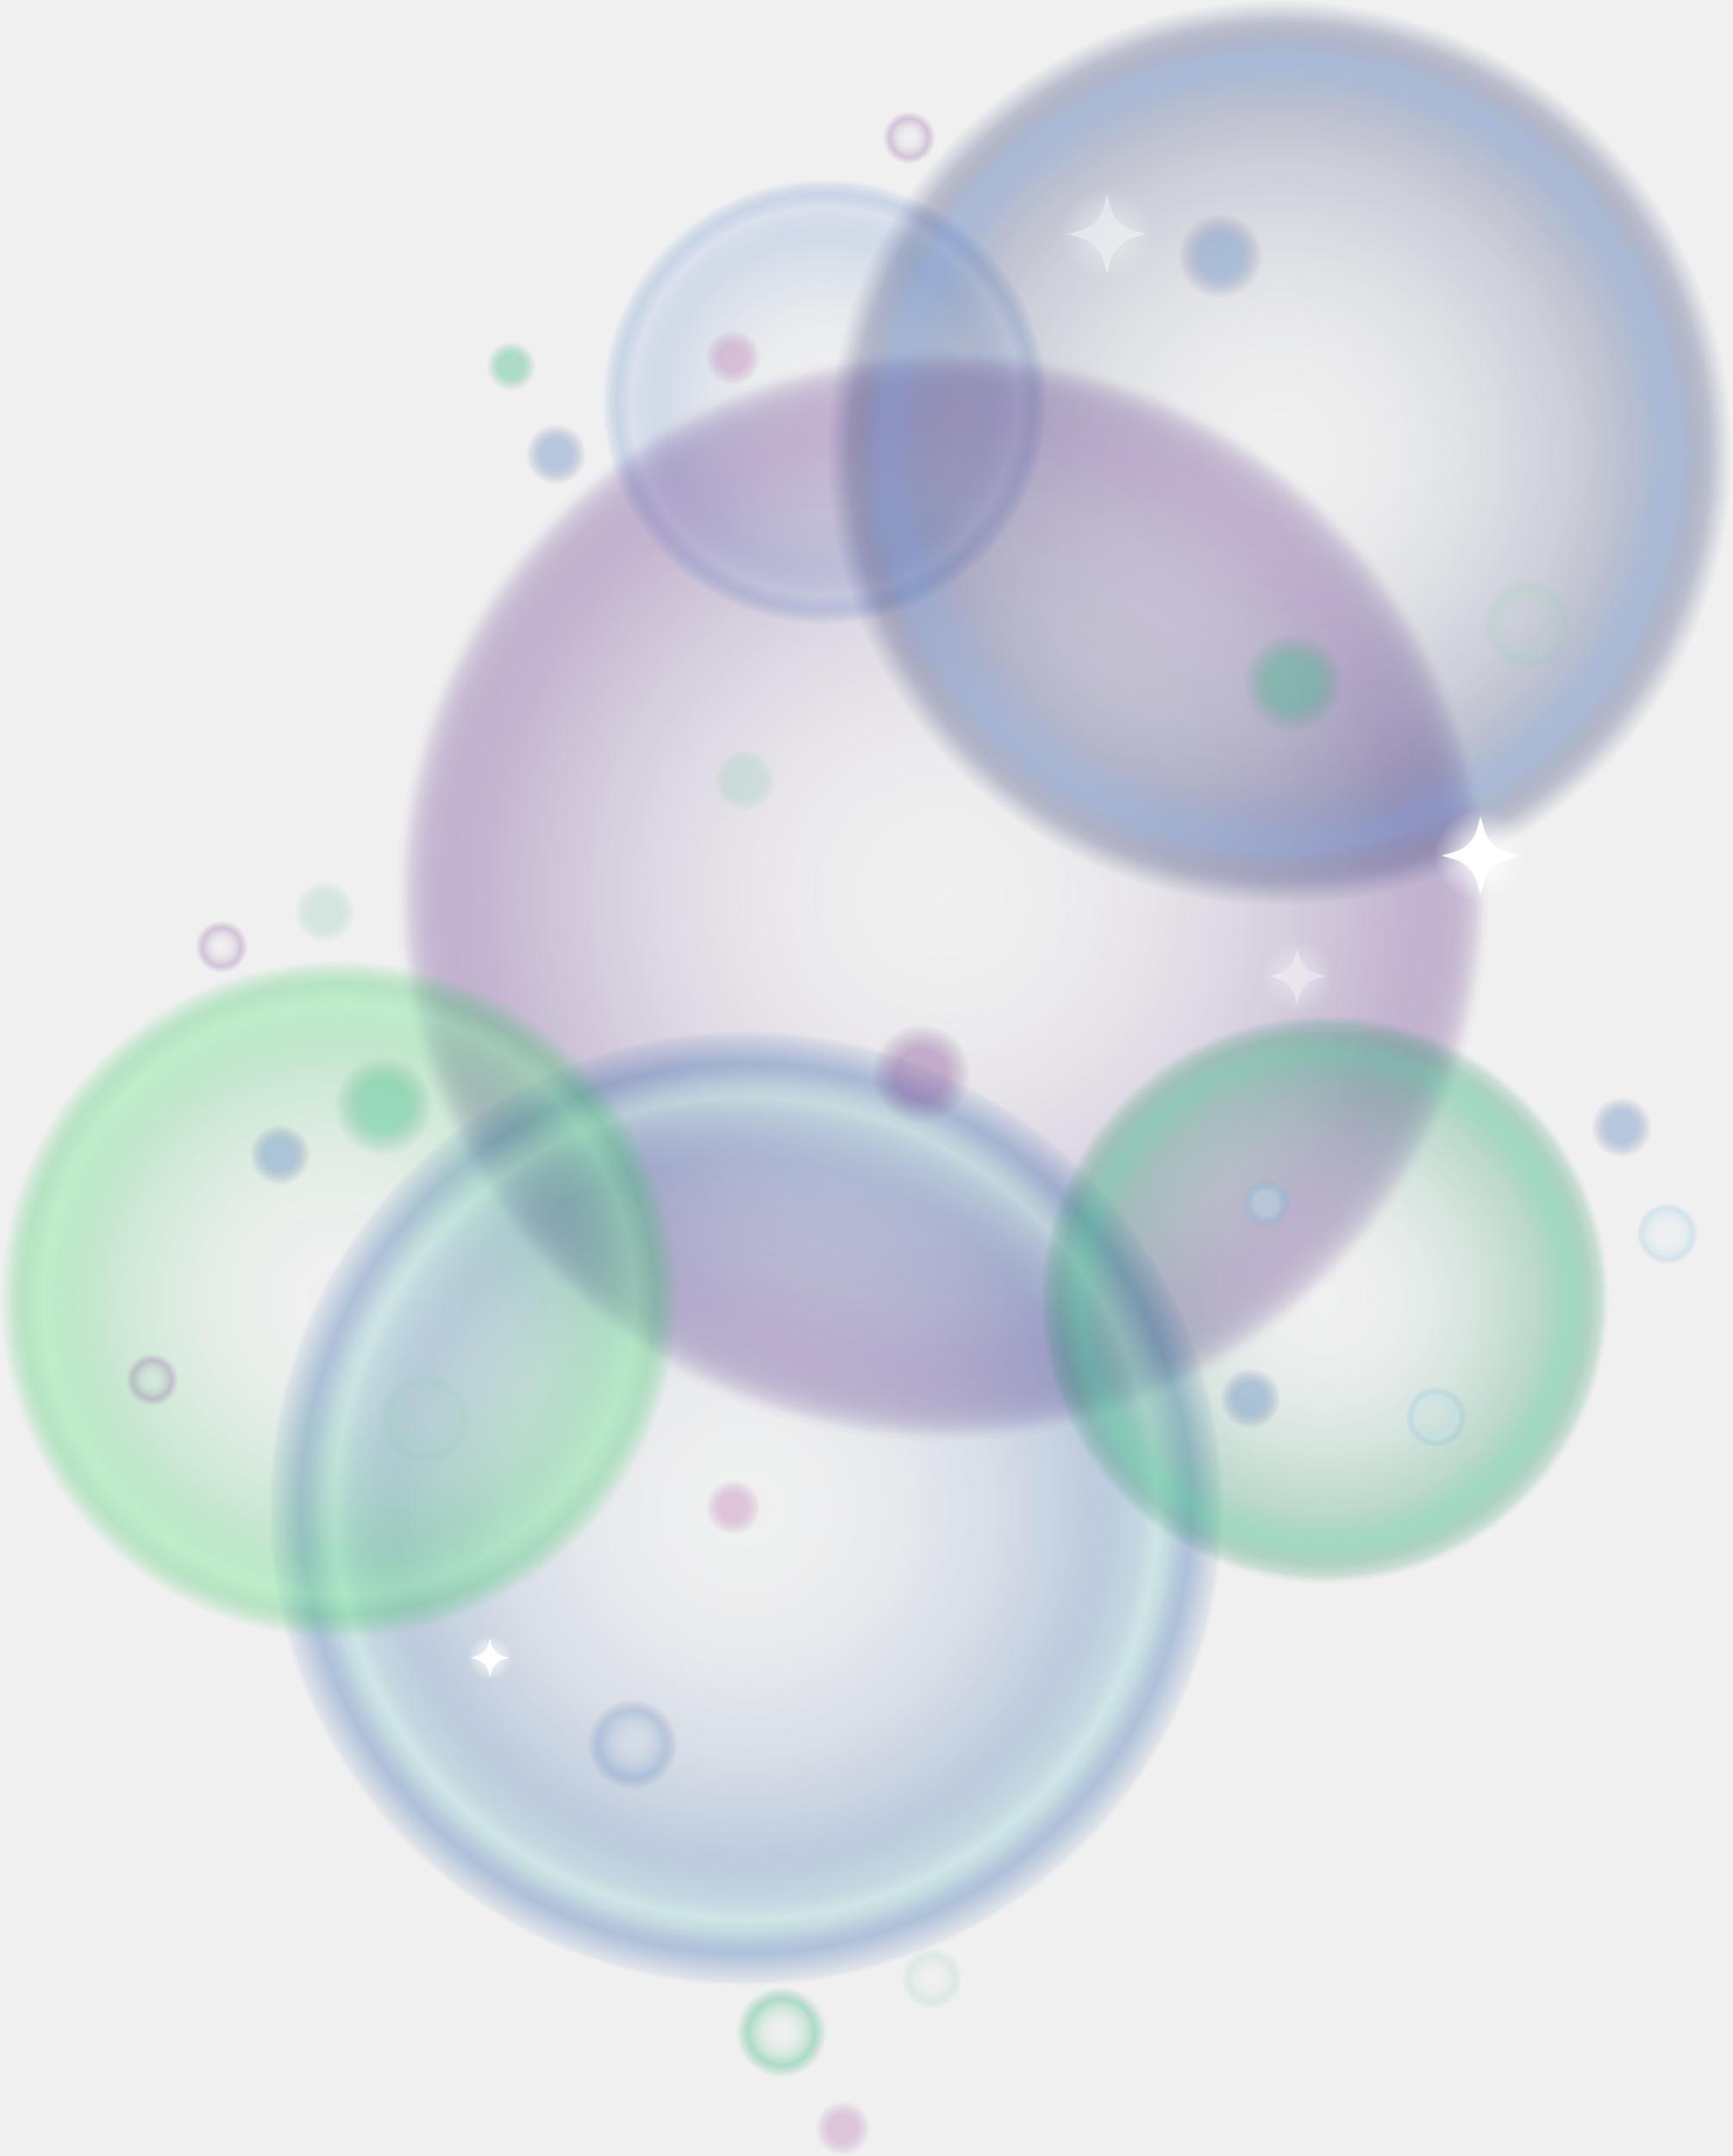
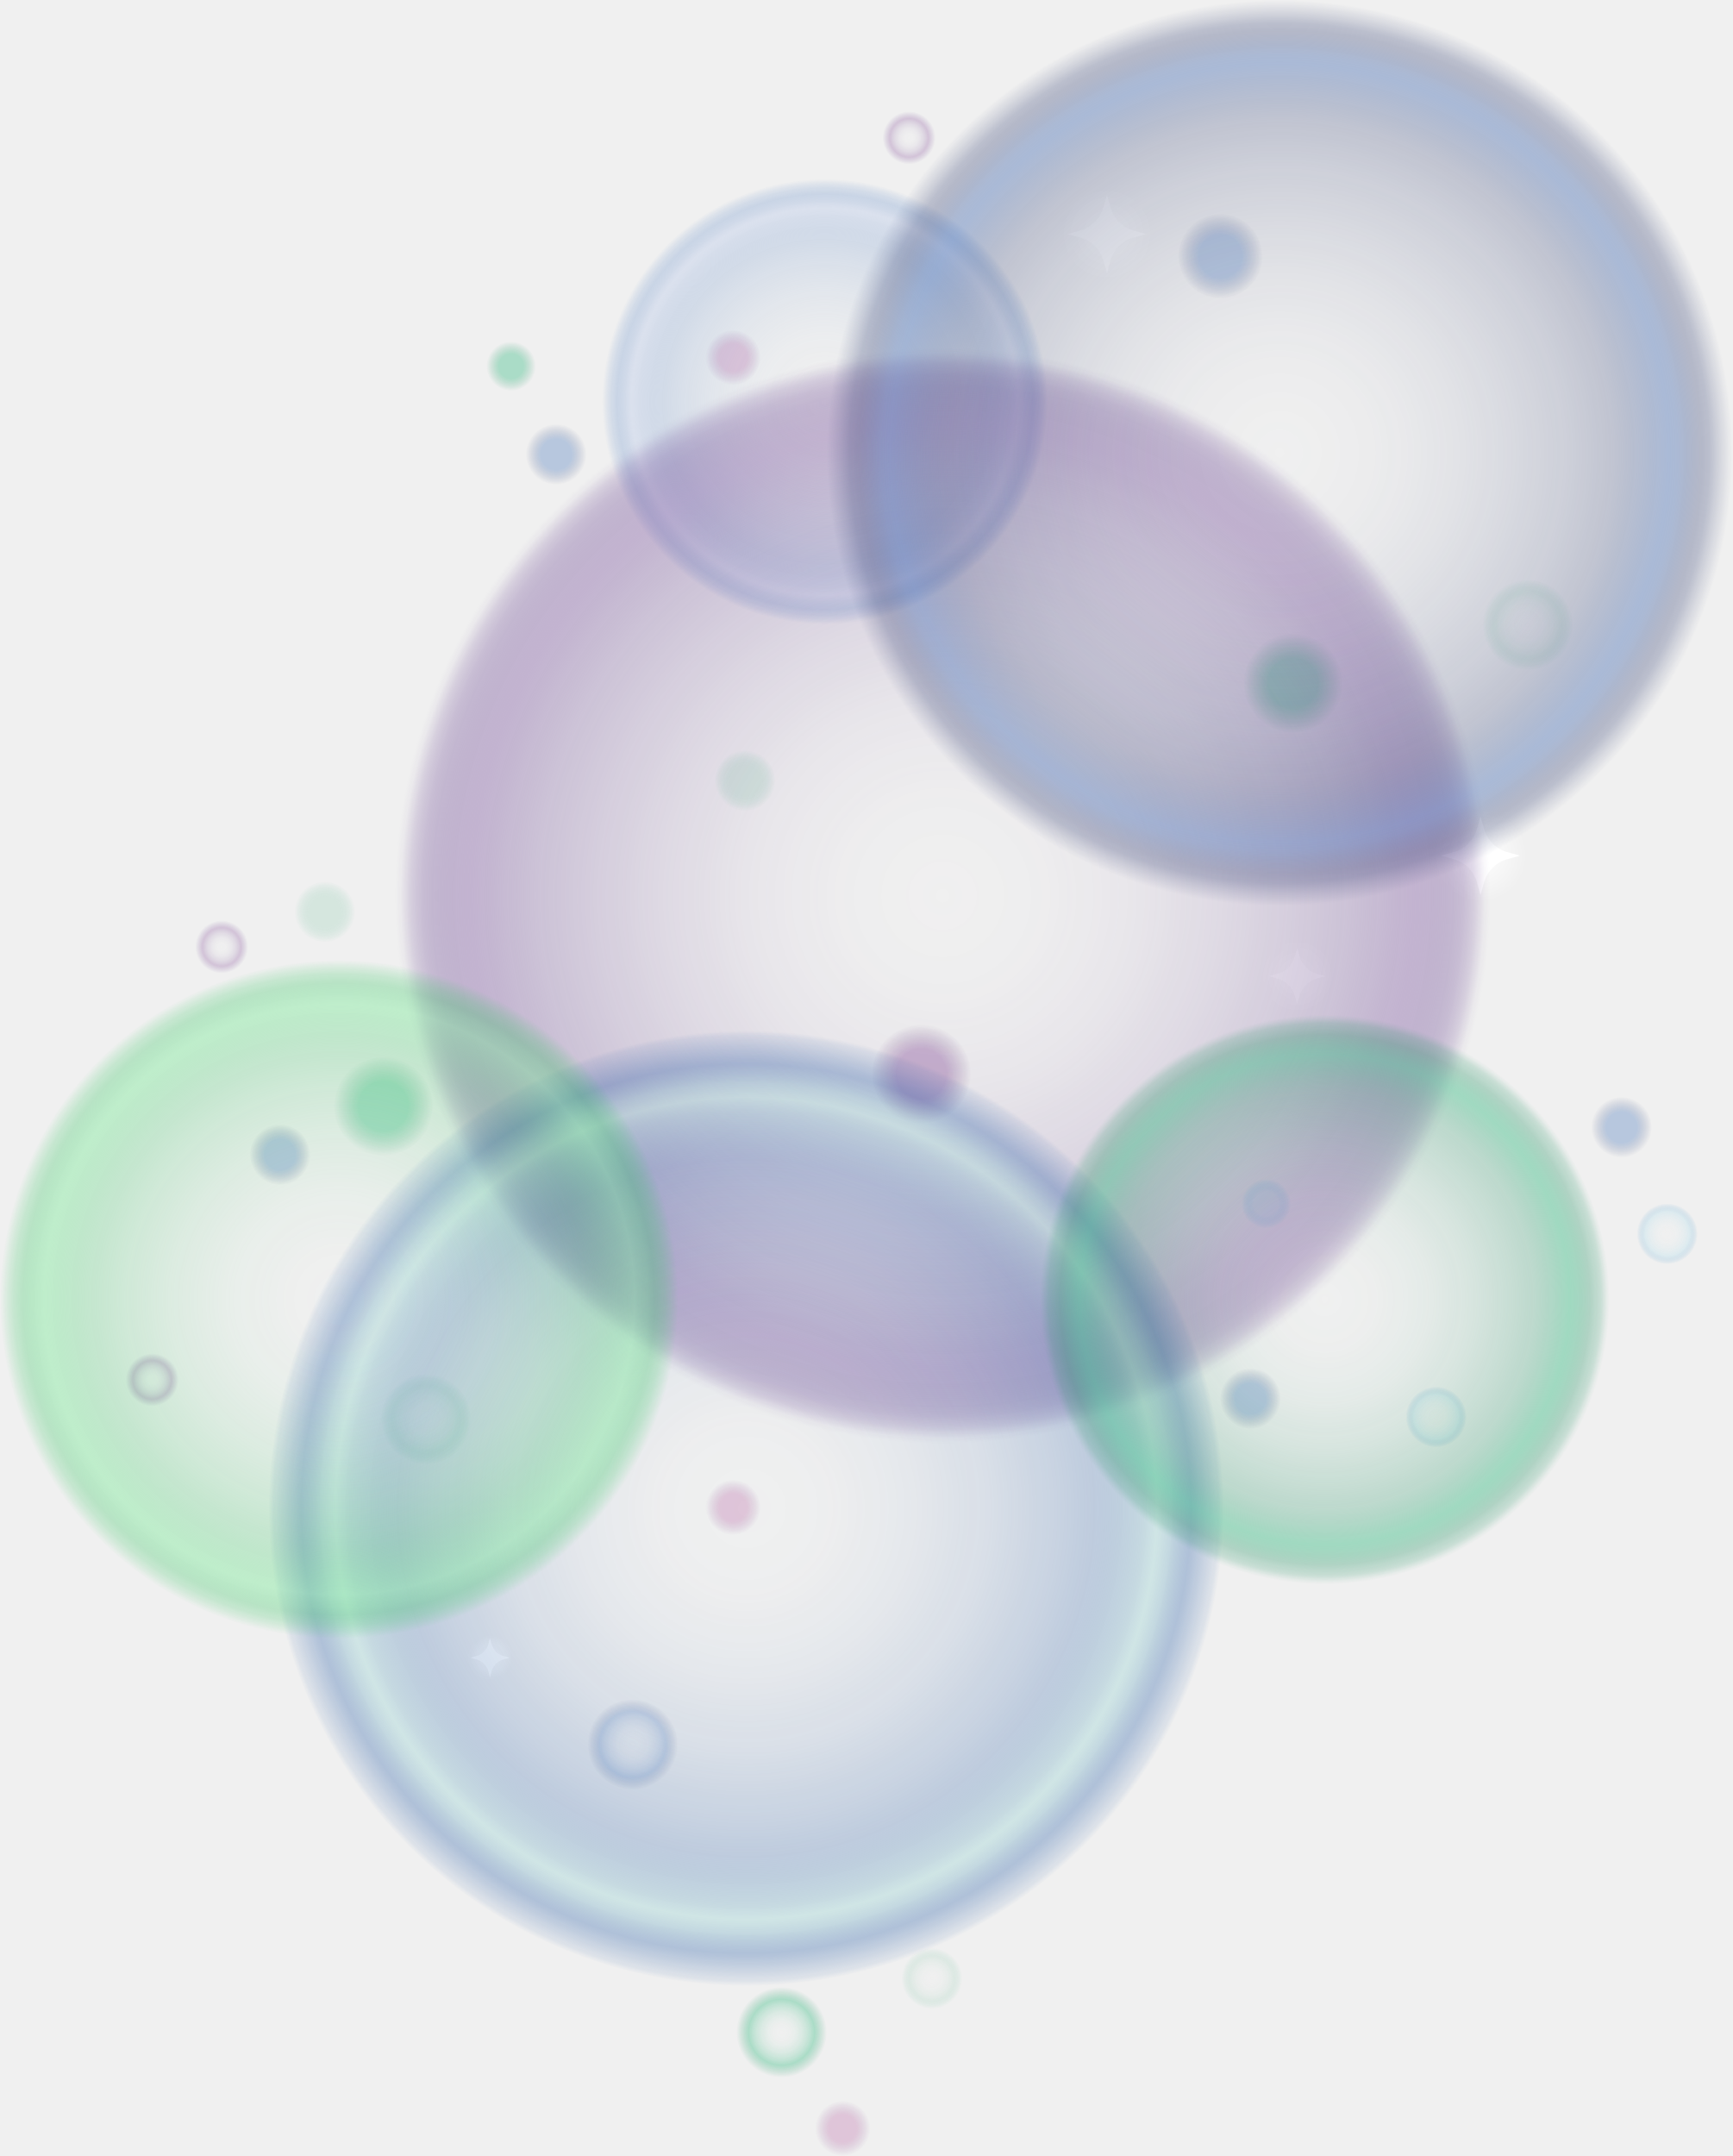
- <svg xmlns="http://www.w3.org/2000/svg" xmlns:xlink="http://www.w3.org/1999/xlink" id="Ebene_2" viewBox="0 0 1769.17 2201.2">
+ <svg xmlns="http://www.w3.org/2000/svg" xmlns:xlink="http://www.w3.org/1999/xlink" id="SiriusSystemNebula" viewBox="0 0 1769.17 2201.2">
  <defs>
-     <style>.cls-1{fill:url(#Unbenannter_Verlauf_81-3);}.cls-1,.cls-2,.cls-3,.cls-4,.cls-5,.cls-6,.cls-7,.cls-8,.cls-9,.cls-10{opacity:.25;}.cls-2{fill:url(#Unbenannter_Verlauf_81-2);}.cls-3{fill:url(#Unbenannter_Verlauf_57-3);}.cls-4{fill:url(#Unbenannter_Verlauf_57-2);}.cls-11{fill:url(#Unbenannter_Verlauf_14-4);}.cls-12{fill:url(#Unbenannter_Verlauf_14-2);}.cls-13{fill:url(#Unbenannter_Verlauf_14-3);}.cls-14{fill:url(#Unbenannter_Verlauf_36-2);}.cls-14,.cls-15,.cls-16,.cls-17,.cls-18,.cls-19,.cls-20,.cls-21,.cls-22,.cls-23,.cls-24,.cls-25,.cls-26,.cls-27,.cls-28{opacity:.35;}.cls-15{fill:url(#Unbenannter_Verlauf_36-3);}.cls-16{fill:url(#Unbenannter_Verlauf_52-2);}.cls-17{fill:url(#Unbenannter_Verlauf_52-4);}.cls-18{fill:url(#Unbenannter_Verlauf_52-3);}.cls-19{fill:url(#Unbenannter_Verlauf_52-5);}.cls-5{fill:url(#Unbenannter_Verlauf_81);}.cls-6{fill:url(#Unbenannter_Verlauf_57);}.cls-7{fill:url(#Unbenannter_Verlauf_59);}.cls-20{fill:url(#Unbenannter_Verlauf_36);}.cls-21{fill:url(#Unbenannter_Verlauf_48);}.cls-22{fill:url(#Unbenannter_Verlauf_52);}.cls-29{fill:url(#Unbenannter_Verlauf_12);}.cls-29,.cls-30,.cls-31,.cls-32,.cls-33,.cls-34,.cls-35{opacity:.5;}.cls-30{fill:url(#Unbenannter_Verlauf_29);}.cls-31{fill:url(#Unbenannter_Verlauf_20);}.cls-36{fill:#fff;}.cls-37{fill:url(#Unbenannter_Verlauf_14);}.cls-33{fill:url(#Unbenannter_Verlauf_122);}.cls-34{fill:url(#Unbenannter_Verlauf_111);}.cls-35{fill:url(#Unbenannter_Verlauf_493);}.cls-8{fill:url(#Unbenannter_Verlauf_361);}.cls-23{fill:url(#Unbenannter_Verlauf_350);}.cls-24{fill:url(#Unbenannter_Verlauf_127);}.cls-25{fill:url(#Unbenannter_Verlauf_578);}.cls-26{fill:url(#Unbenannter_Verlauf_571);}.cls-9{fill:url(#Unbenannter_Verlauf_361-2);}.cls-10{fill:url(#Unbenannter_Verlauf_361-3);}.cls-27{fill:url(#Unbenannter_Verlauf_350-2);}.cls-28{fill:url(#Unbenannter_Verlauf_578-2);}</style>
-     <radialGradient id="Unbenannter_Verlauf_20" cx="7718.14" cy="2600.04" fx="7718.14" fy="2600.04" r="227.39" gradientTransform="translate(8499.06 3185.92) rotate(-178.69)" gradientUnits="userSpaceOnUse">
+     <style>
+             .cls-sirius-nebula-1{fill:url(#sirius_nebula_Unbenannter_Verlauf_81-3);}
+             .cls-sirius-nebula-1,
+             .cls-sirius-nebula-2,
+             .cls-sirius-nebula-3,
+             .cls-sirius-nebula-4,
+             .cls-sirius-nebula-5,
+             .cls-sirius-nebula-6,
+             .cls-sirius-nebula-7,
+             .cls-sirius-nebula-8,
+             .cls-sirius-nebula-9,
+             .cls-sirius-nebula-10{opacity:.25;}
+             .cls-sirius-nebula-2{fill:url(#sirius_nebula_Unbenannter_Verlauf_81-2);}
+             .cls-sirius-nebula-3{fill:url(#sirius_nebula_Unbenannter_Verlauf_57-3);}
+             .cls-sirius-nebula-4{fill:url(#sirius_nebula_Unbenannter_Verlauf_57-2);}
+             .cls-sirius-nebula-11{fill:url(#sirius_nebula_Unbenannter_Verlauf_14-4);}
+             .cls-sirius-nebula-12{fill:url(#sirius_nebula_Unbenannter_Verlauf_14-2);}
+             .cls-sirius-nebula-13{fill:url(#sirius_nebula_Unbenannter_Verlauf_14-3);}
+             .cls-sirius-nebula-14{fill:url(#sirius_nebula_Unbenannter_Verlauf_36-2);}
+             .cls-sirius-nebula-14,
+             .cls-sirius-nebula-15,
+             .cls-sirius-nebula-16,
+             .cls-sirius-nebula-17,
+             .cls-sirius-nebula-18,
+             .cls-sirius-nebula-19,
+             .cls-sirius-nebula-20,
+             .cls-sirius-nebula-21,
+             .cls-sirius-nebula-22,
+             .cls-sirius-nebula-23,
+             .cls-sirius-nebula-24,
+             .cls-sirius-nebula-25,
+             .cls-sirius-nebula-26,
+             .cls-sirius-nebula-27,
+             .cls-sirius-nebula-28{opacity:.35;}
+             .cls-sirius-nebula-15{fill:url(#sirius_nebula_Unbenannter_Verlauf_36-3);}
+             .cls-sirius-nebula-16{fill:url(#sirius_nebula_Unbenannter_Verlauf_52-2);}
+             .cls-sirius-nebula-17{fill:url(#sirius_nebula_Unbenannter_Verlauf_52-4);}
+             .cls-sirius-nebula-18{fill:url(#sirius_nebula_Unbenannter_Verlauf_52-3);}
+             .cls-sirius-nebula-19{fill:url(#sirius_nebula_Unbenannter_Verlauf_52-5);}
+             .cls-sirius-nebula-5{fill:url(#sirius_nebula_Unbenannter_Verlauf_81);}
+             .cls-sirius-nebula-6{fill:url(#sirius_nebula_Unbenannter_Verlauf_57);}
+             .cls-sirius-nebula-7{fill:url(#sirius_nebula_Unbenannter_Verlauf_59);}
+             .cls-sirius-nebula-20{fill:url(#sirius_nebula_Unbenannter_Verlauf_36);}
+             .cls-sirius-nebula-21{fill:url(#sirius_nebula_Unbenannter_Verlauf_48);}
+             .cls-sirius-nebula-22{fill:url(#sirius_nebula_Unbenannter_Verlauf_52);}
+             .cls-sirius-nebula-29{fill:url(#sirius_nebula_Unbenannter_Verlauf_12);}
+             .cls-sirius-nebula-29,
+             .cls-sirius-nebula-30,
+             .cls-sirius-nebula-31,
+             .cls-sirius-nebula-32,
+             .cls-sirius-nebula-33,
+             .cls-sirius-nebula-34,
+             .cls-sirius-nebula-35{opacity:.5;}
+             .cls-sirius-nebula-30{fill:url(#sirius_nebula_Unbenannter_Verlauf_29);}
+             .cls-sirius-nebula-31{fill:url(#sirius_nebula_Unbenannter_Verlauf_20);}
+             .cls-sirius-nebula-36{fill:#fff;}
+             .cls-sirius-nebula-37{fill:url(#sirius_nebula_Unbenannter_Verlauf_14);}
+             .cls-sirius-nebula-33{fill:url(#sirius_nebula_Unbenannter_Verlauf_122);}
+             .cls-sirius-nebula-34{fill:url(#sirius_nebula_Unbenannter_Verlauf_111);}
+             .cls-sirius-nebula-35{fill:url(#sirius_nebula_Unbenannter_Verlauf_493);}
+             .cls-sirius-nebula-8{fill:url(#sirius_nebula_Unbenannter_Verlauf_361);}
+             .cls-sirius-nebula-23{fill:url(#sirius_nebula_Unbenannter_Verlauf_350);}
+             .cls-sirius-nebula-24{fill:url(#sirius_nebula_Unbenannter_Verlauf_127);}
+             .cls-sirius-nebula-25{fill:url(#sirius_nebula_Unbenannter_Verlauf_578);}
+             .cls-sirius-nebula-26{fill:url(#sirius_nebula_Unbenannter_Verlauf_571);}
+             .cls-sirius-nebula-9{fill:url(#sirius_nebula_Unbenannter_Verlauf_361-2);}
+             .cls-sirius-nebula-10{fill:url(#sirius_nebula_Unbenannter_Verlauf_361-3);}
+             .cls-sirius-nebula-27{fill:url(#sirius_nebula_Unbenannter_Verlauf_350-2);}
+             .cls-sirius-nebula-28{fill:url(#sirius_nebula_Unbenannter_Verlauf_578-2);}
+         </style>
+     <radialGradient id="sirius_nebula_Unbenannter_Verlauf_20" cx="7718.14" cy="2600.04" fx="7718.14" fy="2600.04" r="227.39" gradientTransform="translate(8499.06 3185.92) rotate(-178.69)" gradientUnits="userSpaceOnUse">
      <stop offset="0" stop-color="#6d94cd" stop-opacity="0" />
      <stop offset=".15" stop-color="#6d94cd" stop-opacity=".02" />
      <stop offset=".3" stop-color="#6d94cd" stop-opacity=".08" />
      <stop offset=".45" stop-color="#6d94cd" stop-opacity=".17" />
      <stop offset=".6" stop-color="#6d94cd" stop-opacity=".31" />
      <stop offset=".73" stop-color="#6d94cd" stop-opacity=".46" />
      <stop offset=".77" stop-color="#81a2d4" stop-opacity=".55" />
      <stop offset=".86" stop-color="#b6c7e8" stop-opacity=".78" />
      <stop offset=".87" stop-color="#bacaea" stop-opacity=".8" />
      <stop offset=".88" stop-color="#b1c3e6" stop-opacity=".78" />
      <stop offset=".9" stop-color="#98b2dd" stop-opacity=".71" />
      <stop offset=".93" stop-color="#7197ce" stop-opacity=".61" />
      <stop offset=".93" stop-color="#6d94cd" stop-opacity=".6" />
      <stop offset=".94" stop-color="#6d94cd" stop-opacity=".56" />
      <stop offset=".96" stop-color="#6d94cd" stop-opacity=".44" />
      <stop offset=".98" stop-color="#6d94cd" stop-opacity=".25" />
      <stop offset="1" stop-color="#6d94cd" stop-opacity="0" />
    </radialGradient>
-     <radialGradient id="Unbenannter_Verlauf_122" cx="7586.27" cy="2098.53" fx="7586.27" fy="2098.53" r="559.24" gradientTransform="translate(8499.06 3185.92) rotate(-178.69)" gradientUnits="userSpaceOnUse">
+     <radialGradient id="sirius_nebula_Unbenannter_Verlauf_122" cx="7586.27" cy="2098.53" fx="7586.27" fy="2098.53" r="559.24" gradientTransform="translate(8499.06 3185.92) rotate(-178.69)" gradientUnits="userSpaceOnUse">
      <stop offset="0" stop-color="#582f85" stop-opacity="0" />
      <stop offset=".19" stop-color="#582f85" stop-opacity=".03" />
      <stop offset=".37" stop-color="#582f85" stop-opacity=".12" />
      <stop offset=".55" stop-color="#582f85" stop-opacity=".27" />
      <stop offset=".73" stop-color="#582f85" stop-opacity=".46" />
      <stop offset=".79" stop-color="#673f8f" stop-opacity=".59" />
      <stop offset=".86" stop-color="#7e58a0" stop-opacity=".8" />
      <stop offset=".88" stop-color="#764f9a" stop-opacity=".76" />
      <stop offset=".92" stop-color="#61398b" stop-opacity=".65" />
      <stop offset=".93" stop-color="#582f85" stop-opacity=".6" />
      <stop offset=".95" stop-color="#582f85" stop-opacity=".53" />
      <stop offset=".97" stop-color="#582f85" stop-opacity=".36" />
      <stop offset=".99" stop-color="#582f85" stop-opacity=".07" />
      <stop offset="1" stop-color="#582f85" stop-opacity="0" />
    </radialGradient>
-     <radialGradient id="Unbenannter_Verlauf_111" cx="7252.71" cy="2558.33" fx="7252.71" fy="2558.33" r="462.44" gradientTransform="translate(8499.06 3185.92) rotate(-178.69)" gradientUnits="userSpaceOnUse">
+     <radialGradient id="sirius_nebula_Unbenannter_Verlauf_111" cx="7252.71" cy="2558.33" fx="7252.71" fy="2558.33" r="462.44" gradientTransform="translate(8499.06 3185.92) rotate(-178.69)" gradientUnits="userSpaceOnUse">
      <stop offset="0" stop-color="#26346b" stop-opacity="0" />
      <stop offset=".21" stop-color="#26346b" stop-opacity=".04" />
      <stop offset=".41" stop-color="#26346b" stop-opacity=".15" />
      <stop offset=".62" stop-color="#26346b" stop-opacity=".33" />
      <stop offset=".73" stop-color="#26346b" stop-opacity=".46" />
      <stop offset=".77" stop-color="#2d437e" stop-opacity=".56" />
      <stop offset=".86" stop-color="#4068b0" stop-opacity=".8" />
      <stop offset=".88" stop-color="#3c61a7" stop-opacity=".77" />
      <stop offset=".9" stop-color="#334f8f" stop-opacity=".71" />
      <stop offset=".93" stop-color="#26346b" stop-opacity=".6" />
      <stop offset=".95" stop-color="#26346b" stop-opacity=".52" />
      <stop offset=".97" stop-color="#26346b" stop-opacity=".3" />
      <stop offset="1" stop-color="#26346b" stop-opacity="0" />
    </radialGradient>
-     <radialGradient id="Unbenannter_Verlauf_493" cx="7198.07" cy="279.55" fx="7198.07" fy="279.55" r="487.77" gradientTransform="translate(6934.94 5252.6) rotate(-151.2)" gradientUnits="userSpaceOnUse">
+     <radialGradient id="sirius_nebula_Unbenannter_Verlauf_493" cx="7198.07" cy="279.55" fx="7198.07" fy="279.55" r="487.77" gradientTransform="translate(6934.94 5252.6) rotate(-151.2)" gradientUnits="userSpaceOnUse">
      <stop offset="0" stop-color="#1852a1" stop-opacity="0" />
      <stop offset=".17" stop-color="#1852a1" stop-opacity=".02" />
      <stop offset=".34" stop-color="#1852a1" stop-opacity=".1" />
      <stop offset=".51" stop-color="#1852a1" stop-opacity=".22" />
      <stop offset=".67" stop-color="#1852a1" stop-opacity=".39" />
      <stop offset=".73" stop-color="#1852a1" stop-opacity=".46" />
      <stop offset=".76" stop-color="#326cab" stop-opacity=".53" />
      <stop offset=".83" stop-color="#77aec5" stop-opacity=".7" />
      <stop offset=".86" stop-color="#9fd5d5" stop-opacity=".8" />
      <stop offset=".87" stop-color="#94cad0" stop-opacity=".78" />
      <stop offset=".89" stop-color="#76aec5" stop-opacity=".74" />
      <stop offset=".91" stop-color="#4780b3" stop-opacity=".67" />
      <stop offset=".93" stop-color="#1852a1" stop-opacity=".6" />
      <stop offset=".94" stop-color="#1852a1" stop-opacity=".55" />
      <stop offset=".96" stop-color="#1852a1" stop-opacity=".4" />
      <stop offset=".99" stop-color="#1852a1" stop-opacity=".16" />
      <stop offset="1" stop-color="#1852a1" stop-opacity="0" />
    </radialGradient>
-     <radialGradient id="Unbenannter_Verlauf_29" cx="713.27" cy="892.79" fx="713.27" fy="892.79" r="290.73" gradientTransform="translate(314.71 849.08) rotate(-26.67)" gradientUnits="userSpaceOnUse">
+     <radialGradient id="sirius_nebula_Unbenannter_Verlauf_29" cx="713.27" cy="892.79" fx="713.27" fy="892.79" r="290.73" gradientTransform="translate(314.71 849.08) rotate(-26.67)" gradientUnits="userSpaceOnUse">
      <stop offset="0" stop-color="#178e5b" stop-opacity="0" />
      <stop offset=".18" stop-color="#178e5b" stop-opacity=".03" />
      <stop offset=".36" stop-color="#178e5b" stop-opacity=".11" />
      <stop offset=".54" stop-color="#178e5b" stop-opacity=".25" />
      <stop offset=".71" stop-color="#178e5b" stop-opacity=".44" />
      <stop offset=".73" stop-color="#178e5b" stop-opacity=".46" />
      <stop offset=".78" stop-color="#1c9b65" stop-opacity=".57" />
      <stop offset=".86" stop-color="#29b77a" stop-opacity=".8" />
      <stop offset=".88" stop-color="#26b075" stop-opacity=".77" />
      <stop offset=".91" stop-color="#1e9f67" stop-opacity=".68" />
      <stop offset=".93" stop-color="#178e5b" stop-opacity=".6" />
      <stop offset=".94" stop-color="#178e5b" stop-opacity=".54" />
      <stop offset=".97" stop-color="#178e5b" stop-opacity=".37" />
      <stop offset=".99" stop-color="#178e5b" stop-opacity=".1" />
      <stop offset="1" stop-color="#178e5b" stop-opacity="0" />
    </radialGradient>
-     <radialGradient id="Unbenannter_Verlauf_12" cx="7369.28" cy="-293.94" fx="7369.28" fy="-293.94" r="346.41" gradientTransform="translate(6149.68 5878.02) rotate(-139.61)" gradientUnits="userSpaceOnUse">
+     <radialGradient id="sirius_nebula_Unbenannter_Verlauf_12" cx="7369.28" cy="-293.94" fx="7369.28" fy="-293.94" r="346.41" gradientTransform="translate(6149.68 5878.02) rotate(-139.61)" gradientUnits="userSpaceOnUse">
      <stop offset="0" stop-color="#32c65f" stop-opacity="0" />
      <stop offset=".15" stop-color="#32c65f" stop-opacity=".02" />
      <stop offset=".31" stop-color="#32c65f" stop-opacity=".08" />
      <stop offset=".46" stop-color="#32c65f" stop-opacity=".18" />
      <stop offset=".61" stop-color="#32c65f" stop-opacity=".32" />
      <stop offset=".73" stop-color="#32c65f" stop-opacity=".46" />
      <stop offset=".77" stop-color="#44cf6d" stop-opacity=".55" />
      <stop offset=".87" stop-color="#73e992" stop-opacity=".79" />
      <stop offset=".87" stop-color="#75ea94" stop-opacity=".8" />
      <stop offset=".88" stop-color="#6be48c" stop-opacity=".77" />
      <stop offset=".91" stop-color="#51d778" stop-opacity=".7" />
      <stop offset=".93" stop-color="#32c65f" stop-opacity=".6" />
      <stop offset=".94" stop-color="#32c65f" stop-opacity=".56" />
      <stop offset=".96" stop-color="#32c65f" stop-opacity=".44" />
      <stop offset=".98" stop-color="#32c65f" stop-opacity=".24" />
      <stop offset="1" stop-color="#32c65f" stop-opacity="0" />
    </radialGradient>
-     <radialGradient id="Unbenannter_Verlauf_14" cx="1324.72" cy="996.66" fx="1324.72" fy="996.66" r="37.19" gradientUnits="userSpaceOnUse">
+     <radialGradient id="sirius_nebula_Unbenannter_Verlauf_14" cx="1324.72" cy="996.66" fx="1324.72" fy="996.66" r="37.19" gradientUnits="userSpaceOnUse">
      <stop offset="0" stop-color="#fcea0d" />
      <stop offset="0" stop-color="#fff" stop-opacity=".94" />
      <stop offset="1" stop-color="#fff" stop-opacity="0" />
    </radialGradient>
-     <radialGradient id="Unbenannter_Verlauf_14-2" cx="500.37" cy="1692.49" fx="500.37" fy="1692.49" r="22.99" xlink:href="#Unbenannter_Verlauf_14" />
-     <radialGradient id="Unbenannter_Verlauf_14-3" cx="1511.95" cy="873.59" fx="1511.95" fy="873.59" r="47.17" xlink:href="#Unbenannter_Verlauf_14" />
-     <radialGradient id="Unbenannter_Verlauf_14-4" cx="1130.46" cy="238.98" fx="1130.46" fy="238.98" r="47.17" xlink:href="#Unbenannter_Verlauf_14" />
-     <radialGradient id="Unbenannter_Verlauf_127" cx="940.88" cy="1096.4" fx="940.88" fy="1096.4" r="50.82" gradientUnits="userSpaceOnUse">
+     <radialGradient id="sirius_nebula_Unbenannter_Verlauf_14-2" cx="500.37" cy="1692.49" fx="500.37" fy="1692.49" r="22.99" xlink:href="#sirius_nebula_Unbenannter_Verlauf_14" />
+     <radialGradient id="sirius_nebula_Unbenannter_Verlauf_14-3" cx="1511.95" cy="873.59" fx="1511.95" fy="873.59" r="47.17" xlink:href="#sirius_nebula_Unbenannter_Verlauf_14" />
+     <radialGradient id="sirius_nebula_Unbenannter_Verlauf_14-4" cx="1130.46" cy="238.98" fx="1130.46" fy="238.98" r="47.17" xlink:href="#sirius_nebula_Unbenannter_Verlauf_14" />
+     <radialGradient id="sirius_nebula_Unbenannter_Verlauf_127" cx="940.88" cy="1096.4" fx="940.88" fy="1096.4" r="50.82" gradientUnits="userSpaceOnUse">
      <stop offset=".5" stop-color="#7a3b8f" />
      <stop offset=".88" stop-color="#592a70" stop-opacity=".25" />
      <stop offset="1" stop-color="#4f2566" stop-opacity="0" />
    </radialGradient>
-     <radialGradient id="Unbenannter_Verlauf_81" cx="860.6" cy="2173.03" fx="860.6" fy="2173.03" r="28.17" gradientUnits="userSpaceOnUse">
+     <radialGradient id="sirius_nebula_Unbenannter_Verlauf_81" cx="860.6" cy="2173.03" fx="860.6" fy="2173.03" r="28.17" gradientUnits="userSpaceOnUse">
      <stop offset=".5" stop-color="#ac4492" />
      <stop offset=".82" stop-color="#833084" stop-opacity=".38" />
      <stop offset="1" stop-color="#6b247d" stop-opacity="0" />
    </radialGradient>
-     <radialGradient id="Unbenannter_Verlauf_81-2" cx="748.6" cy="365.03" fx="748.6" fy="365.03" xlink:href="#Unbenannter_Verlauf_81" />
-     <radialGradient id="Unbenannter_Verlauf_81-3" cx="748.6" cy="1539.03" fx="748.6" fy="1539.03" xlink:href="#Unbenannter_Verlauf_81" />
-     <radialGradient id="Unbenannter_Verlauf_57" cx="226.38" cy="966.73" fx="226.38" fy="966.73" r="27" gradientUnits="userSpaceOnUse">
+     <radialGradient id="sirius_nebula_Unbenannter_Verlauf_81-2" cx="748.6" cy="365.03" fx="748.6" fy="365.03" xlink:href="#sirius_nebula_Unbenannter_Verlauf_81" />
+     <radialGradient id="sirius_nebula_Unbenannter_Verlauf_81-3" cx="748.6" cy="1539.03" fx="748.6" fy="1539.03" xlink:href="#sirius_nebula_Unbenannter_Verlauf_81" />
+     <radialGradient id="sirius_nebula_Unbenannter_Verlauf_57" cx="226.38" cy="966.73" fx="226.38" fy="966.73" r="27" gradientUnits="userSpaceOnUse">
      <stop offset="0" stop-color="#582f85" stop-opacity="0" />
      <stop offset=".15" stop-color="#582f85" stop-opacity=".02" />
      <stop offset=".27" stop-color="#5b3085" stop-opacity=".09" />
      <stop offset=".38" stop-color="#5f3187" stop-opacity=".21" />
      <stop offset=".49" stop-color="#643388" stop-opacity=".38" />
      <stop offset=".59" stop-color="#6c368a" stop-opacity=".6" />
      <stop offset=".68" stop-color="#75398d" stop-opacity=".86" />
      <stop offset=".73" stop-color="#7a3b8f" />
      <stop offset="1" stop-color="#582f85" stop-opacity="0" />
    </radialGradient>
-     <radialGradient id="Unbenannter_Verlauf_57-2" cx="928.38" cy="140.73" fx="928.38" fy="140.73" xlink:href="#Unbenannter_Verlauf_57" />
-     <radialGradient id="Unbenannter_Verlauf_57-3" cx="155.38" cy="1408.73" fx="155.38" fy="1408.73" xlink:href="#Unbenannter_Verlauf_57" />
-     <radialGradient id="Unbenannter_Verlauf_48" cx="798.18" cy="2074.91" fx="798.18" fy="2074.91" r="46.21" gradientUnits="userSpaceOnUse">
+     <radialGradient id="sirius_nebula_Unbenannter_Verlauf_57-2" cx="928.38" cy="140.73" fx="928.38" fy="140.73" xlink:href="#sirius_nebula_Unbenannter_Verlauf_57" />
+     <radialGradient id="sirius_nebula_Unbenannter_Verlauf_57-3" cx="155.38" cy="1408.73" fx="155.38" fy="1408.73" xlink:href="#sirius_nebula_Unbenannter_Verlauf_57" />
+     <radialGradient id="sirius_nebula_Unbenannter_Verlauf_48" cx="798.18" cy="2074.91" fx="798.18" fy="2074.91" r="46.21" gradientUnits="userSpaceOnUse">
      <stop offset="0" stop-color="#29b77a" stop-opacity="0" />
      <stop offset=".13" stop-color="#29b77a" stop-opacity=".02" />
      <stop offset=".24" stop-color="#29b77a" stop-opacity=".07" />
      <stop offset=".34" stop-color="#29b77a" stop-opacity=".17" />
      <stop offset=".44" stop-color="#29b77a" stop-opacity=".3" />
      <stop offset=".53" stop-color="#29b77a" stop-opacity=".47" />
      <stop offset=".62" stop-color="#29b77a" stop-opacity=".67" />
      <stop offset=".7" stop-color="#29b77a" stop-opacity=".92" />
      <stop offset=".73" stop-color="#29b77a" />
      <stop offset=".95" stop-color="#1a9560" stop-opacity=".18" />
      <stop offset="1" stop-color="#178e5b" stop-opacity="0" />
    </radialGradient>
-     <radialGradient id="Unbenannter_Verlauf_59" cx="646.07" cy="1780.97" fx="646.07" fy="1780.97" r="46.21" gradientUnits="userSpaceOnUse">
+     <radialGradient id="sirius_nebula_Unbenannter_Verlauf_59" cx="646.07" cy="1780.97" fx="646.07" fy="1780.97" r="46.21" gradientUnits="userSpaceOnUse">
      <stop offset="0" stop-color="#4c7bbe" stop-opacity="0" />
      <stop offset=".13" stop-color="#4c7bbe" stop-opacity=".02" />
      <stop offset=".24" stop-color="#4c7bbe" stop-opacity=".07" />
      <stop offset=".34" stop-color="#4c7bbe" stop-opacity=".16" />
      <stop offset=".43" stop-color="#4c7bbe" stop-opacity=".29" />
      <stop offset=".52" stop-color="#4c7bbe" stop-opacity=".45" />
      <stop offset=".61" stop-color="#4c7bbe" stop-opacity=".65" />
      <stop offset=".69" stop-color="#4c7bbe" stop-opacity=".88" />
      <stop offset=".73" stop-color="#4c7bbe" />
      <stop offset=".94" stop-color="#2e437c" stop-opacity=".22" />
      <stop offset="1" stop-color="#26346b" stop-opacity="0" />
    </radialGradient>
-     <radialGradient id="Unbenannter_Verlauf_36" cx="391.55" cy="1129.43" fx="391.55" fy="1129.43" r="50.82" gradientUnits="userSpaceOnUse">
+     <radialGradient id="sirius_nebula_Unbenannter_Verlauf_36" cx="391.55" cy="1129.43" fx="391.55" fy="1129.43" r="50.82" gradientUnits="userSpaceOnUse">
      <stop offset=".5" stop-color="#29b77a" />
      <stop offset=".8" stop-color="#1e9e67" stop-opacity=".41" />
      <stop offset="1" stop-color="#178e5b" stop-opacity="0" />
    </radialGradient>
-     <radialGradient id="Unbenannter_Verlauf_36-2" cx="1320.55" cy="697.43" fx="1320.55" fy="697.43" xlink:href="#Unbenannter_Verlauf_36" />
-     <radialGradient id="Unbenannter_Verlauf_36-3" cx="521.98" cy="373.86" fx="521.98" fy="373.86" r="25.25" xlink:href="#Unbenannter_Verlauf_36" />
-     <radialGradient id="Unbenannter_Verlauf_52" cx="1655.96" cy="1150.91" fx="1655.96" fy="1150.91" r="31.02" gradientUnits="userSpaceOnUse">
+     <radialGradient id="sirius_nebula_Unbenannter_Verlauf_36-2" cx="1320.55" cy="697.43" fx="1320.55" fy="697.43" xlink:href="#sirius_nebula_Unbenannter_Verlauf_36" />
+     <radialGradient id="sirius_nebula_Unbenannter_Verlauf_36-3" cx="521.98" cy="373.86" fx="521.98" fy="373.86" r="25.25" xlink:href="#sirius_nebula_Unbenannter_Verlauf_36" />
+     <radialGradient id="sirius_nebula_Unbenannter_Verlauf_52" cx="1655.96" cy="1150.91" fx="1655.96" fy="1150.91" r="31.02" gradientUnits="userSpaceOnUse">
      <stop offset=".5" stop-color="#4c7bbe" />
      <stop offset=".89" stop-color="#2e437c" stop-opacity=".22" />
      <stop offset="1" stop-color="#26346b" stop-opacity="0" />
    </radialGradient>
-     <radialGradient id="Unbenannter_Verlauf_52-2" cx="567.96" cy="463.91" fx="567.96" fy="463.91" xlink:href="#Unbenannter_Verlauf_52" />
-     <radialGradient id="Unbenannter_Verlauf_52-3" cx="285.96" cy="1178.91" fx="285.96" fy="1178.91" xlink:href="#Unbenannter_Verlauf_52" />
-     <radialGradient id="Unbenannter_Verlauf_52-4" cx="1276.96" cy="1427.91" fx="1276.96" fy="1427.91" xlink:href="#Unbenannter_Verlauf_52" />
-     <radialGradient id="Unbenannter_Verlauf_52-5" cx="1246.31" cy="261.63" fx="1246.31" fy="261.63" r="43.41" xlink:href="#Unbenannter_Verlauf_52" />
-     <radialGradient id="Unbenannter_Verlauf_578" cx="1702.64" cy="1259.7" fx="1702.64" fy="1259.7" r="31.02" gradientUnits="userSpaceOnUse">
+     <radialGradient id="sirius_nebula_Unbenannter_Verlauf_52-2" cx="567.96" cy="463.91" fx="567.96" fy="463.91" xlink:href="#sirius_nebula_Unbenannter_Verlauf_52" />
+     <radialGradient id="sirius_nebula_Unbenannter_Verlauf_52-3" cx="285.96" cy="1178.91" fx="285.96" fy="1178.91" xlink:href="#sirius_nebula_Unbenannter_Verlauf_52" />
+     <radialGradient id="sirius_nebula_Unbenannter_Verlauf_52-4" cx="1276.96" cy="1427.91" fx="1276.96" fy="1427.91" xlink:href="#sirius_nebula_Unbenannter_Verlauf_52" />
+     <radialGradient id="sirius_nebula_Unbenannter_Verlauf_52-5" cx="1246.31" cy="261.63" fx="1246.31" fy="261.63" r="43.41" xlink:href="#sirius_nebula_Unbenannter_Verlauf_52" />
+     <radialGradient id="sirius_nebula_Unbenannter_Verlauf_578" cx="1702.64" cy="1259.7" fx="1702.64" fy="1259.7" r="31.02" gradientUnits="userSpaceOnUse">
      <stop offset="0" stop-color="#b8e1ee" stop-opacity="0" />
      <stop offset=".12" stop-color="#b8e1ee" stop-opacity=".01" />
      <stop offset=".22" stop-color="#b8e1ee" stop-opacity=".06" />
      <stop offset=".31" stop-color="#b8e1ee" stop-opacity=".13" />
      <stop offset=".39" stop-color="#b8e1ee" stop-opacity=".23" />
      <stop offset=".47" stop-color="#b8e1ee" stop-opacity=".36" />
      <stop offset=".55" stop-color="#b8e1ee" stop-opacity=".52" />
      <stop offset=".63" stop-color="#b8e1ee" stop-opacity=".71" />
      <stop offset=".7" stop-color="#b8e1ee" stop-opacity=".92" />
      <stop offset=".73" stop-color="#b8e1ee" />
      <stop offset=".9" stop-color="#4d9fd0" stop-opacity=".37" />
      <stop offset="1" stop-color="#0d79bf" stop-opacity="0" />
    </radialGradient>
-     <radialGradient id="Unbenannter_Verlauf_578-2" cx="1466.64" cy="1446.7" fx="1466.64" fy="1446.7" xlink:href="#Unbenannter_Verlauf_578" />
-     <radialGradient id="Unbenannter_Verlauf_361" cx="951.71" cy="2019.96" fx="951.71" fy="2019.96" r="31.02" gradientUnits="userSpaceOnUse">
+     <radialGradient id="sirius_nebula_Unbenannter_Verlauf_578-2" cx="1466.64" cy="1446.7" fx="1466.64" fy="1446.7" xlink:href="#sirius_nebula_Unbenannter_Verlauf_578" />
+     <radialGradient id="sirius_nebula_Unbenannter_Verlauf_361" cx="951.71" cy="2019.96" fx="951.71" fy="2019.96" r="31.02" gradientUnits="userSpaceOnUse">
      <stop offset="0" stop-color="#a3d3bd" stop-opacity="0" />
      <stop offset=".13" stop-color="#a3d3bd" stop-opacity=".02" />
      <stop offset=".23" stop-color="#a3d3bd" stop-opacity=".06" />
      <stop offset=".32" stop-color="#a3d3bd" stop-opacity=".14" />
      <stop offset=".41" stop-color="#a3d3bd" stop-opacity=".26" />
      <stop offset=".5" stop-color="#a3d3bd" stop-opacity=".4" />
      <stop offset=".58" stop-color="#a3d3bd" stop-opacity=".58" />
      <stop offset=".66" stop-color="#a3d3bd" stop-opacity=".79" />
      <stop offset=".73" stop-color="#a3d3bd" />
      <stop offset=".92" stop-color="#6fc09e" stop-opacity=".29" />
      <stop offset="1" stop-color="#5ab992" stop-opacity="0" />
    </radialGradient>
-     <radialGradient id="Unbenannter_Verlauf_361-2" cx="1560.07" cy="637.97" fx="1560.07" fy="637.97" r="46.21" xlink:href="#Unbenannter_Verlauf_361" />
-     <radialGradient id="Unbenannter_Verlauf_361-3" cx="435.07" cy="1448.97" fx="435.07" fy="1448.97" r="46.21" xlink:href="#Unbenannter_Verlauf_361" />
-     <radialGradient id="Unbenannter_Verlauf_571" cx="1292.98" cy="1228.86" fx="1292.98" fy="1228.86" r="25.25" gradientUnits="userSpaceOnUse">
+     <radialGradient id="sirius_nebula_Unbenannter_Verlauf_361-2" cx="1560.07" cy="637.97" fx="1560.07" fy="637.97" r="46.21" xlink:href="#sirius_nebula_Unbenannter_Verlauf_361" />
+     <radialGradient id="sirius_nebula_Unbenannter_Verlauf_361-3" cx="435.07" cy="1448.97" fx="435.07" fy="1448.97" r="46.21" xlink:href="#sirius_nebula_Unbenannter_Verlauf_361" />
+     <radialGradient id="sirius_nebula_Unbenannter_Verlauf_571" cx="1292.98" cy="1228.86" fx="1292.98" fy="1228.86" r="25.25" gradientUnits="userSpaceOnUse">
      <stop offset=".5" stop-color="#b8e1ee" />
      <stop offset=".73" stop-color="#63c8eb" stop-opacity=".54" />
      <stop offset="1" stop-color="#00abe9" stop-opacity="0" />
    </radialGradient>
-     <radialGradient id="Unbenannter_Verlauf_350" cx="331.76" cy="930.97" fx="331.76" fy="930.97" r="31.02" gradientUnits="userSpaceOnUse">
+     <radialGradient id="sirius_nebula_Unbenannter_Verlauf_350" cx="331.76" cy="930.97" fx="331.76" fy="930.97" r="31.02" gradientUnits="userSpaceOnUse">
      <stop offset=".5" stop-color="#a3d3bd" />
      <stop offset=".86" stop-color="#6fc09e" stop-opacity=".29" />
      <stop offset="1" stop-color="#5ab992" stop-opacity="0" />
    </radialGradient>
-     <radialGradient id="Unbenannter_Verlauf_350-2" cx="760.76" cy="796.97" fx="760.76" fy="796.97" xlink:href="#Unbenannter_Verlauf_350" />
+     <radialGradient id="sirius_nebula_Unbenannter_Verlauf_350-2" cx="760.76" cy="796.97" fx="760.76" fy="796.97" xlink:href="#sirius_nebula_Unbenannter_Verlauf_350" />
  </defs>
-   <g id="design_1">
+   <g id="sirius_system_nebula">
    <g>
-       <g>
-         <circle class="cls-31" cx="842.38" cy="410.1" r="227.39" />
-         <circle class="cls-33" cx="962.74" cy="914.5" r="559.24" />
-         <circle class="cls-34" cx="1306.73" cy="462.44" r="462.44" />
-         <circle class="cls-35" cx="762.13" cy="1539.56" r="487.77" />
-         <circle class="cls-30" cx="1352.81" cy="1326.76" r="290.73" />
-         <circle class="cls-29" cx="346.41" cy="1326.67" r="346.41" />
+       <g class="sirius-nebula-particles-stars">
+         <g class="cls-sirius-nebula-32">
+           <path class="cls-sirius-nebula-36" d="m1353.45,996.66l-9.26,2.6c-8.18,2.3-14.57,8.69-16.87,16.87l-2.6,9.26-2.62-9.27c-2.3-8.16-8.68-14.55-16.85-16.85l-9.27-2.62,9.26-2.61c8.18-2.3,14.57-8.69,16.87-16.87l2.61-9.26,2.62,9.27c2.3,8.16,8.68,14.55,16.85,16.85l9.27,2.62Z" />
+           <circle class="cls-sirius-nebula-37" cx="1324.72" cy="996.66" r="37.19" />
+         </g>
+         <g>
+           <path class="cls-sirius-nebula-36" d="m520.3,1692.49l-6.43,1.81c-5.67,1.6-10.11,6.03-11.7,11.7l-1.81,6.43-1.81-6.43c-1.6-5.66-6.02-10.09-11.69-11.69l-6.43-1.81,6.43-1.81c5.67-1.6,10.11-6.03,11.7-11.7l1.81-6.43,1.81,6.43c1.6,5.66,6.02,10.09,11.69,11.69l6.43,1.81Z" />
+           <circle class="cls-sirius-nebula-12" cx="500.37" cy="1692.49" r="22.99" />
+         </g>
+         <g>
+           <path class="cls-sirius-nebula-36" d="m1552.08,873.59l-12.93,3.64c-11.42,3.21-20.34,12.14-23.56,23.56l-3.64,12.93-3.65-12.95c-3.22-11.4-12.13-20.31-23.53-23.53l-12.95-3.65,12.93-3.64c11.42-3.21,20.34-12.14,23.56-23.56l3.64-12.93,3.65,12.95c3.22,11.4,12.13,20.31,23.53,23.53l12.95,3.65Z" />
+           <circle class="cls-sirius-nebula-13" cx="1511.95" cy="873.59" r="47.17" />
+         </g>
+         <g class="cls-sirius-nebula-32">
+           <path class="cls-sirius-nebula-36" d="m1170.59,238.98l-12.93,3.64c-11.42,3.21-20.34,12.14-23.56,23.56l-3.64,12.93-3.65-12.95c-3.22-11.4-12.13-20.31-23.53-23.53l-12.95-3.65,12.93-3.64c11.42-3.21,20.34-12.14,23.56-23.56l3.64-12.93,3.65,12.95c3.22,11.4,12.13,20.31,23.53,23.53l12.95,3.65Z" />
+           <circle class="cls-sirius-nebula-11" cx="1130.46" cy="238.98" r="47.17" />
+         </g>
+         <circle class="cls-sirius-nebula-24" cx="940.88" cy="1096.4" r="50.82" />
+         <circle class="cls-sirius-nebula-5" cx="860.6" cy="2173.03" r="28.17" />
+         <circle class="cls-sirius-nebula-2" cx="748.6" cy="365.03" r="28.17" />
+         <circle class="cls-sirius-nebula-1" cx="748.6" cy="1539.03" r="28.17" />
+         <circle class="cls-sirius-nebula-6" cx="226.38" cy="966.73" r="27" />
+         <circle class="cls-sirius-nebula-4" cx="928.38" cy="140.73" r="27" />
+         <circle class="cls-sirius-nebula-3" cx="155.38" cy="1408.73" r="27" />
+         <circle class="cls-sirius-nebula-21" cx="798.18" cy="2074.91" r="46.21" />
+         <circle class="cls-sirius-nebula-7" cx="646.07" cy="1780.97" r="46.21" />
+         <circle class="cls-sirius-nebula-20" cx="391.55" cy="1129.43" r="50.82" />
+         <circle class="cls-sirius-nebula-14" cx="1320.55" cy="697.43" r="50.82" />
+         <circle class="cls-sirius-nebula-15" cx="521.98" cy="373.86" r="25.25" />
+         <circle class="cls-sirius-nebula-22" cx="1655.96" cy="1150.91" r="31.02" />
+         <circle class="cls-sirius-nebula-16" cx="567.96" cy="463.91" r="31.02" />
+         <circle class="cls-sirius-nebula-18" cx="285.96" cy="1178.91" r="31.02" />
+         <circle class="cls-sirius-nebula-17" cx="1276.96" cy="1427.91" r="31.02" />
+         <circle class="cls-sirius-nebula-19" cx="1246.31" cy="261.63" r="43.41" />
+         <circle class="cls-sirius-nebula-25" cx="1702.64" cy="1259.7" r="31.02" />
+         <circle class="cls-sirius-nebula-28" cx="1466.64" cy="1446.7" r="31.02" />
+         <circle class="cls-sirius-nebula-8" cx="951.71" cy="2019.96" r="31.02" />
+         <circle class="cls-sirius-nebula-9" cx="1560.07" cy="637.97" r="46.21" />
+         <circle class="cls-sirius-nebula-10" cx="435.07" cy="1448.97" r="46.21" />
+         <circle class="cls-sirius-nebula-26" cx="1292.98" cy="1228.86" r="25.25" />
+         <circle class="cls-sirius-nebula-23" cx="331.76" cy="930.97" r="31.02" />
+         <circle class="cls-sirius-nebula-27" cx="760.76" cy="796.97" r="31.02" />
      </g>
      <g>
-         <g class="cls-32">
-           <path class="cls-36" d="m1353.45,996.66l-9.26,2.6c-8.18,2.3-14.57,8.69-16.87,16.87l-2.6,9.26-2.62-9.27c-2.3-8.16-8.68-14.55-16.85-16.85l-9.27-2.62,9.26-2.61c8.18-2.3,14.57-8.69,16.87-16.87l2.61-9.26,2.62,9.27c2.3,8.16,8.68,14.55,16.85,16.85l9.27,2.62Z" />
-           <circle class="cls-37" cx="1324.72" cy="996.66" r="37.19" />
-         </g>
-         <g>
-           <path class="cls-36" d="m520.3,1692.49l-6.43,1.81c-5.67,1.6-10.11,6.03-11.7,11.7l-1.81,6.43-1.81-6.43c-1.6-5.66-6.02-10.09-11.69-11.69l-6.43-1.81,6.43-1.81c5.67-1.6,10.11-6.03,11.7-11.7l1.81-6.43,1.81,6.43c1.6,5.66,6.02,10.09,11.69,11.69l6.43,1.81Z" />
-           <circle class="cls-12" cx="500.37" cy="1692.49" r="22.99" />
-         </g>
-         <g>
-           <path class="cls-36" d="m1552.08,873.59l-12.93,3.64c-11.42,3.21-20.34,12.14-23.56,23.56l-3.64,12.93-3.65-12.95c-3.22-11.4-12.13-20.31-23.53-23.53l-12.95-3.65,12.93-3.64c11.42-3.21,20.34-12.14,23.56-23.56l3.64-12.93,3.65,12.95c3.22,11.4,12.13,20.31,23.53,23.53l12.95,3.65Z" />
-           <circle class="cls-13" cx="1511.95" cy="873.59" r="47.17" />
-         </g>
-         <g class="cls-32">
-           <path class="cls-36" d="m1170.59,238.98l-12.93,3.64c-11.42,3.21-20.34,12.14-23.56,23.56l-3.64,12.93-3.65-12.95c-3.22-11.4-12.13-20.31-23.53-23.53l-12.95-3.65,12.93-3.64c11.42-3.21,20.34-12.14,23.56-23.56l3.64-12.93,3.65,12.95c3.22,11.4,12.13,20.31,23.53,23.53l12.95,3.65Z" />
-           <circle class="cls-11" cx="1130.46" cy="238.98" r="47.17" />
-         </g>
-         <circle class="cls-24" cx="940.88" cy="1096.4" r="50.82" />
-         <circle class="cls-5" cx="860.6" cy="2173.03" r="28.17" />
-         <circle class="cls-2" cx="748.6" cy="365.03" r="28.17" />
-         <circle class="cls-1" cx="748.6" cy="1539.03" r="28.17" />
-         <circle class="cls-6" cx="226.38" cy="966.73" r="27" />
-         <circle class="cls-4" cx="928.38" cy="140.73" r="27" />
-         <circle class="cls-3" cx="155.38" cy="1408.73" r="27" />
-         <circle class="cls-21" cx="798.18" cy="2074.91" r="46.21" />
-         <circle class="cls-7" cx="646.07" cy="1780.97" r="46.21" />
-         <circle class="cls-20" cx="391.55" cy="1129.43" r="50.82" />
-         <circle class="cls-14" cx="1320.55" cy="697.43" r="50.82" />
-         <circle class="cls-15" cx="521.98" cy="373.86" r="25.25" />
-         <circle class="cls-22" cx="1655.96" cy="1150.91" r="31.02" />
-         <circle class="cls-16" cx="567.96" cy="463.91" r="31.02" />
-         <circle class="cls-18" cx="285.96" cy="1178.91" r="31.02" />
-         <circle class="cls-17" cx="1276.96" cy="1427.91" r="31.02" />
-         <circle class="cls-19" cx="1246.31" cy="261.63" r="43.41" />
-         <circle class="cls-25" cx="1702.64" cy="1259.7" r="31.02" />
-         <circle class="cls-28" cx="1466.64" cy="1446.7" r="31.02" />
-         <circle class="cls-8" cx="951.71" cy="2019.96" r="31.02" />
-         <circle class="cls-9" cx="1560.07" cy="637.97" r="46.21" />
-         <circle class="cls-10" cx="435.07" cy="1448.97" r="46.21" />
-         <circle class="cls-26" cx="1292.98" cy="1228.86" r="25.25" />
-         <circle class="cls-23" cx="331.76" cy="930.97" r="31.02" />
-         <circle class="cls-27" cx="760.76" cy="796.97" r="31.02" />
+         <circle class="sirius-nebula-dust-lightblue cls-sirius-nebula-31" cx="842.38" cy="410.1" r="227.39" />
+         <circle class="sirius-nebula-dust-main cls-sirius-nebula-33" cx="962.74" cy="914.5" r="559.24" />
+         <circle class="sirius-nebula-dust-darkblue cls-sirius-nebula-34" cx="1306.73" cy="462.44" r="462.44" />
+         <circle class="sirius-nebula-dust-blue cls-sirius-nebula-35" cx="762.13" cy="1539.56" r="487.77" />
+         <circle class="sirius-nebula-dust-darkgreen cls-sirius-nebula-30" cx="1352.81" cy="1326.76" r="290.73" />
+         <circle class="sirius-nebula-dust-green cls-sirius-nebula-29" cx="346.41" cy="1326.67" r="346.41" />
      </g>
    </g>
  </g>
</svg>
